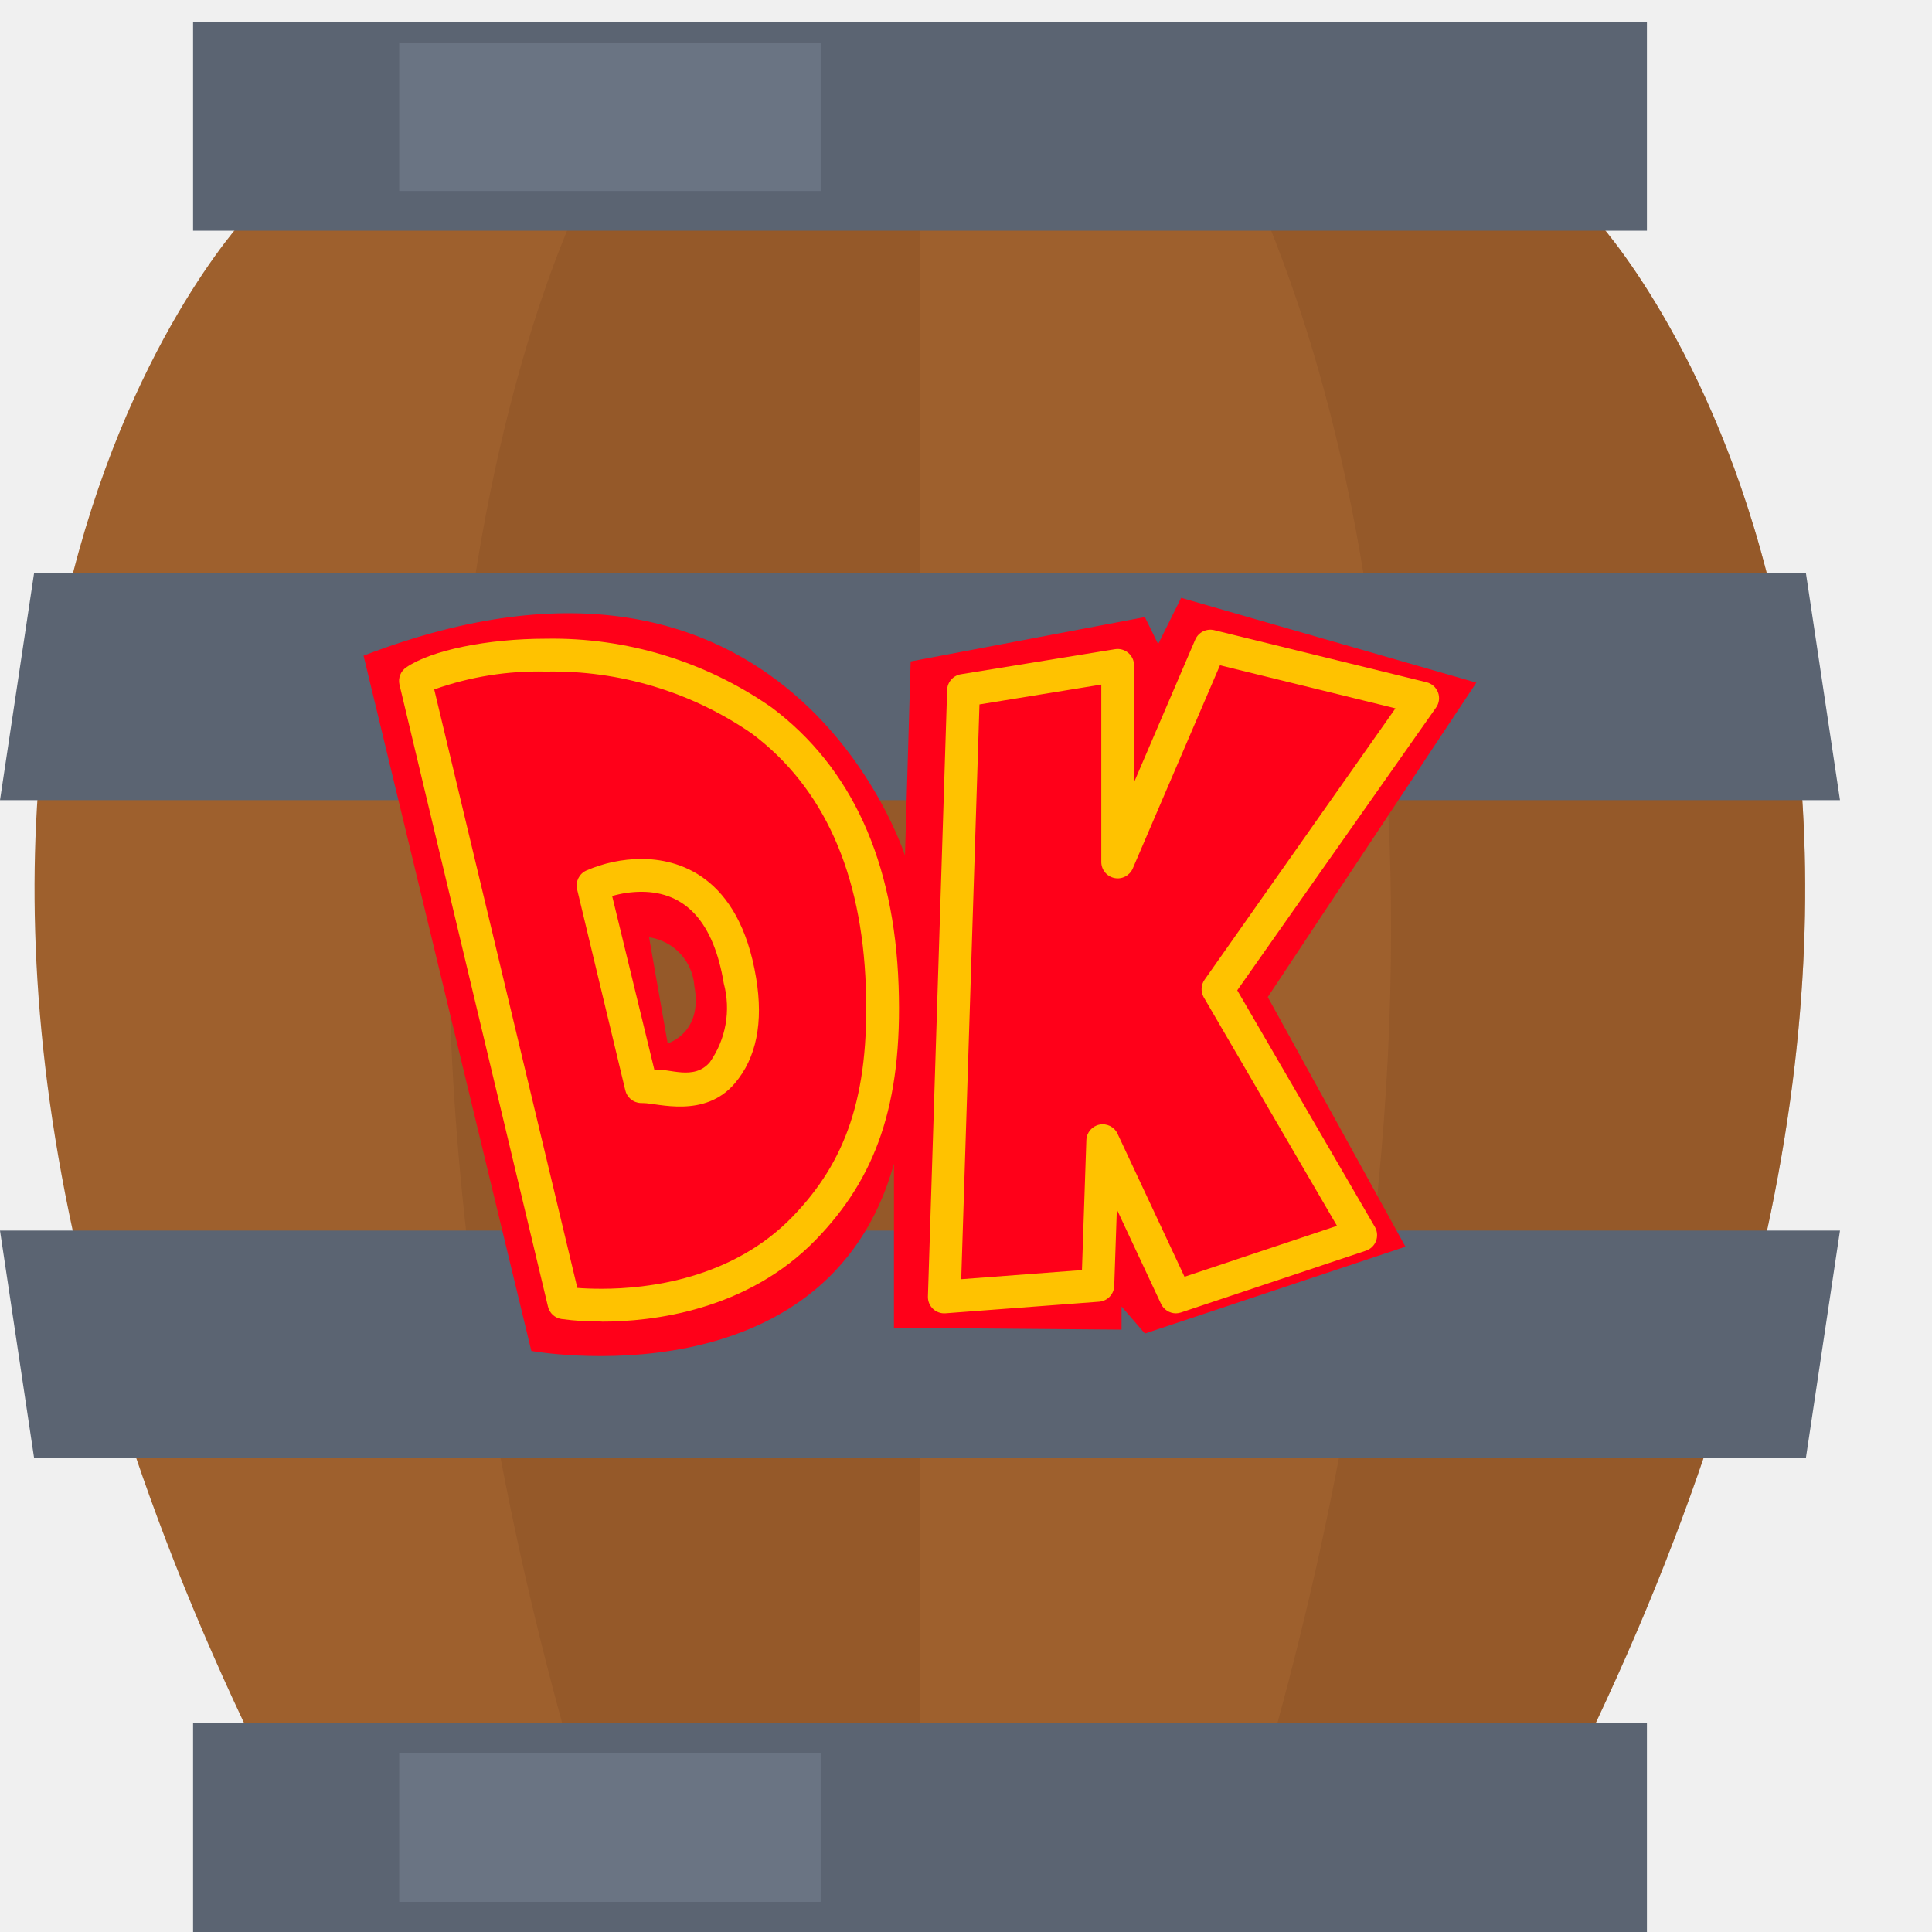
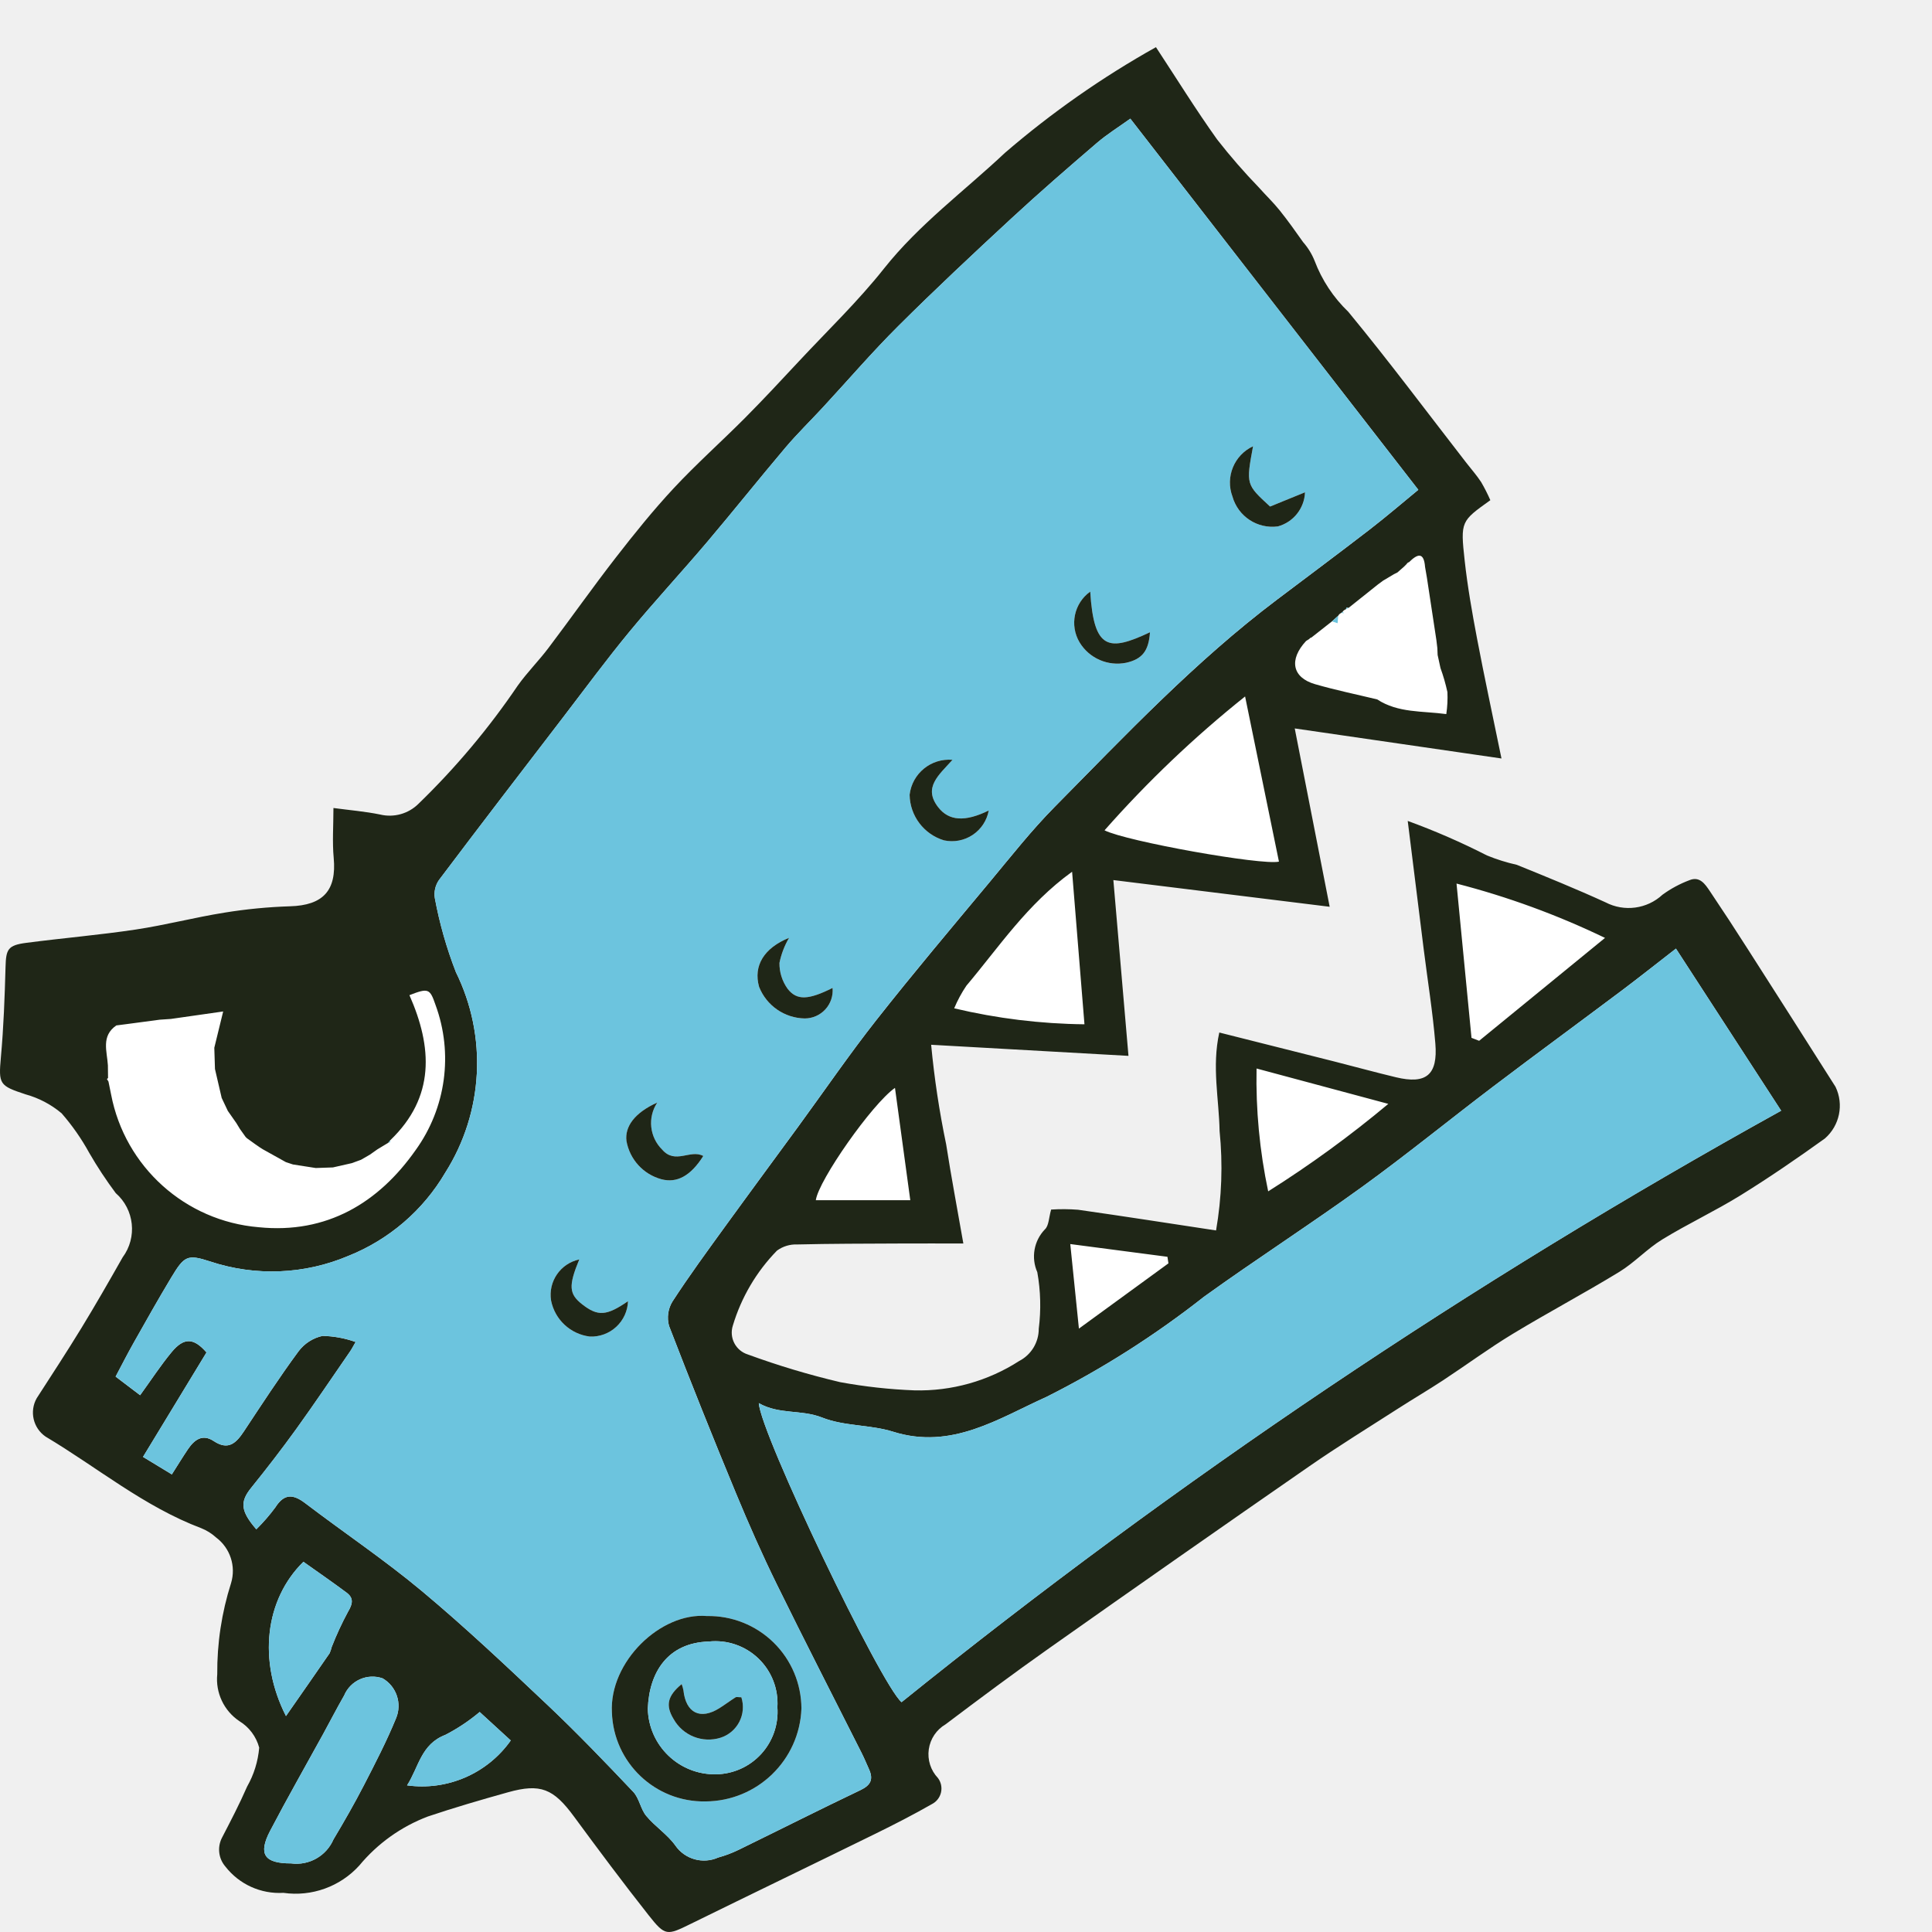
- <svg xmlns="http://www.w3.org/2000/svg" id="Layer_1" data-name="Layer 1" viewBox="0 0 105 105">
-   <path d="M86.722,11.913,49.994,10.37,13.263,11.913s-25.617,27.408,0,81.729H86.722c25.617-54.321,0-81.729,0-81.729" fill="#9e602d" />
-   <path d="M31.791,10.38s-16.667,31.728,0,87.594H50.001V8.835L31.791,10.38" fill="#8c5125" opacity="0.5" style="isolation:isolate" />
-   <g opacity="0.5">
-     <path d="M86.722,11.913l-18.195-.763c2.167,5.345,14.224,33.641.896,82.502H86.722c25.617-54.321,0-81.729,0-81.729" fill="#8c5125" />
+ <svg xmlns="http://www.w3.org/2000/svg" viewBox="0 0 105 105">
+   <g id="Layer_2" data-name="Layer 2">
+     <polygon points="5.041 58.549 4.507 58.549 4.507 61.358 6.29 61.358 6.29 64.712 8.887 64.712 8.887 69.909 13.418 69.909 13.418 67.612 27.046 67.612 27.046 59.511 27.759 59.511 27.759 53.162 5.041 53.162 5.041 58.549" fill="#fff" />
+     <rect x="39.811" y="57.374" width="10.189" height="8.599" fill="#fff" />
+     <polygon points="59.573 47.066 69.881 47.066 69.881 39.322 79.159 39.322 79.159 27.304 64.769 27.304 64.769 35.596 54.606 35.596 54.606 47.066 47.663 47.066 47.663 55.986 59.573 55.986 59.573 47.066" fill="#fff" />
+     <rect x="57.704" y="67.202" width="6.569" height="5.822" fill="#fff" />
+     <polygon points="71.964 58.071 67.585 58.071 67.585 67.202 71.964 67.202 71.964 64.149 78.065 64.149 78.065 58.794 71.964 58.794 71.964 58.071" fill="#fff" />
+     <polygon points="89.696 50.057 85.49 50.057 85.49 48.775 83.554 48.775 83.554 47.761 78.682 47.761 78.682 51.554 79.159 51.554 79.159 58.071 84.035 58.071 84.035 55.669 89.696 55.669 89.696 50.057" fill="#fff" />
  </g>
-   <path d="M10.493,93.655H89.507V105H10.493Z" fill="#5b6472" />
-   <path d="M10.493,1.194H89.507V12.539H10.493Z" fill="#5b6472" />
-   <path d="M100,43.488H0L1.852,31.149H98.148Z" fill="#5b6472" />
-   <path d="M0,66.877H100L98.148,79.229H1.852Z" fill="#5b6472" />
-   <path d="M80.24,37.102l-16.047-4.611-1.25,2.515-.722-1.469-12.728,2.411L49.184,46.497S42.923,26.726,19.758,35.634l9.119,37.786s16.039,2.933,19.708-10.171v8.911l12.369.102V71.007l1.27,1.469L76.383,67.755,68.901,54.188,80.233,37.102M36.286,56.705l-1.011-5.765a2.886,2.886,0,0,1,2.463,2.656c.48,2.552-1.452,3.109-1.452,3.109" fill="#ff0019" />
-   <path d="M32.702,71.822a14.97,14.97,0,0,1-2.189-.137.885.885,0,0,1-.732-.676L21.71,37.206a.889.889,0,0,1,.365-.933c1.356-.933,4.407-1.561,7.595-1.561a20.805,20.805,0,0,1,12.272,3.741c4.339,3.256,6.659,8.346,6.896,15.126.228,6.495-1.28,10.467-4.478,13.776C40.601,71.247,35.443,71.829,32.702,71.829M31.377,69.996c.328.026.781.046,1.326.046,2.457,0,7.074-.506,10.376-3.924,2.85-2.952,4.187-6.482,3.978-12.476-.219-6.217-2.298-10.848-6.185-13.767a19.059,19.059,0,0,0-11.204-3.376,16.874,16.874,0,0,0-6.069.97l7.776,32.519" fill="#ffc200" />
-   <path d="M63.907,71.377a.897.897,0,0,1-.807-.513l-2.402-5.132-.141,4.156a.894.894,0,0,1-.824.857l-8.346.63a.887.887,0,0,1-.956-.915L51.475,37.497a.89.89,0,0,1,.746-.852l8.378-1.363a.892.892,0,0,1,1.035.88v6.35l3.324-7.748a.894.894,0,0,1,1.032-.517l11.541,2.832a.896.896,0,0,1,.622.552.88.88,0,0,1-.106.824L67.242,53.821l7.495,12.887a.891.891,0,0,1-.504,1.265L64.188,71.329a.926.926,0,0,1-.281.048M53.232,38.284l-.991,31.238,6.561-.496.239-7.063a.89.89,0,0,1,1.696-.346l3.639,7.772,8.287-2.767-7.252-12.439a.892.892,0,0,1,.054-.935L75.84,38.497,66.303,36.156l-4.739,11.043A.892.892,0,0,1,59.853,46.847V37.206l-6.62,1.078" fill="#ffc200" />
-   <path d="M34.975,59.951c-.107,0-.165-.004-.165-.004a.897.897,0,0,1-.828-.698l-2.622-10.932a.895.895,0,0,1,.502-1.004,7.566,7.566,0,0,1,2.993-.631c1.932,0,5.309.841,6.239,6.469.402,2.422.013,4.348-1.156,5.722-1.633,1.93-4.211,1.078-4.963,1.078M33.269,48.697l2.293,9.439c.8-.087,2.15.613,3.017-.409a5.131,5.131,0,0,0,.757-4.282c-.546-3.302-2.054-4.978-4.482-4.978a5.757,5.757,0,0,0-1.585.23" fill="#ffc200" />
-   <path d="M21.697,2.309H44.601v8.071H21.697Z" fill="#757f8e" opacity="0.6" style="isolation:isolate" />
-   <path d="M21.697,95.289H44.601v8.071H21.697Z" fill="#757f8e" opacity="0.6" style="isolation:isolate" />
+   <g id="Layer_1" data-name="Layer 1">
+     <path d="M18.122,43.913c.885.119,1.717.187,2.53.353a2.22,2.22,0,0,0,2.096-.586,40.794,40.794,0,0,0,5.388-6.415c.507-.715,1.137-1.342,1.666-2.042,1.236-1.635,2.417-3.313,3.674-4.931,1.002-1.29,2.03-2.568,3.142-3.761,1.237-1.326,2.597-2.536,3.877-3.823,1.002-1.008,1.97-2.05,2.939-3.089,1.55-1.661,3.199-3.245,4.606-5.02,1.913-2.412,4.367-4.212,6.575-6.291a49.989,49.989,0,0,1,8.208-5.745c1.121,1.704,2.17,3.4,3.326,5.018a32.974,32.974,0,0,0,2.276,2.617c.368.414.772.799,1.118,1.23.449.559.864,1.145,1.278,1.731a3.533,3.533,0,0,1,.625,1.015,7.519,7.519,0,0,0,1.832,2.773c2.209,2.679,4.287,5.466,6.417,8.21.269.347.564.678.803,1.045a9.586,9.586,0,0,1,.499.982c-1.593,1.14-1.631,1.144-1.396,3.275.156,1.419.405,2.83.671,4.234.402,2.115.857,4.221,1.33,6.529L70.366,39.589c.638,3.258,1.257,6.413,1.899,9.692L60.509,47.83c.281,3.275.547,6.364.821,9.554l-10.724-.603a49.03,49.03,0,0,0,.816,5.412c.275,1.774.611,3.538.934,5.388-1.2,0-2.355-.005-3.511.001-1.84.009-3.68.007-5.519.052a1.738,1.738,0,0,0-1.1.335,9.895,9.895,0,0,0-2.399,4.078,1.245,1.245,0,0,0,.818,1.566,43.901,43.901,0,0,0,5.014,1.504,28.342,28.342,0,0,0,4.037.446,10.047,10.047,0,0,0,5.695-1.596,1.964,1.964,0,0,0,1.063-1.751,10.191,10.191,0,0,0-.079-3.076,2.119,2.119,0,0,1,.409-2.322c.222-.197.216-.649.343-1.081a10.255,10.255,0,0,1,1.463.01c2.494.355,4.984.744,7.5,1.125a19.871,19.871,0,0,0,.192-5.404c-.031-1.738-.428-3.486-.016-5.353,2.141.539,4.186,1.052,6.23,1.569,1.126.285,2.245.594,3.374.864,1.636.392,2.28-.122,2.138-1.836-.142-1.714-.419-3.417-.633-5.125-.288-2.295-.572-4.59-.868-6.971a38.216,38.216,0,0,1,4.308,1.877,10.097,10.097,0,0,0,1.62.508c1.619.656,3.238,1.315,4.826,2.041a2.71,2.71,0,0,0,3.093-.417,6.162,6.162,0,0,1,1.455-.785c.565-.238.857.206,1.115.588q1.059,1.574,2.078,3.175,2.386,3.727,4.755,7.464a2.363,2.363,0,0,1-.577,2.806c-1.493,1.072-3.011,2.116-4.573,3.083-1.386.858-2.873,1.552-4.263,2.404-.829.508-1.511,1.259-2.341,1.766-1.91,1.166-3.89,2.216-5.803,3.376-1.294.785-2.515,1.688-3.781,2.52-.8.526-1.627,1.01-2.432,1.528-1.612,1.036-3.245,2.042-4.819,3.132Q64.066,84.603,57.007,89.586c-1.897,1.338-3.758,2.726-5.612,4.124a1.882,1.882,0,0,0-.418,2.924.95.95,0,0,1-.33,1.415c-1.006.575-2.04,1.105-3.081,1.616-3.337,1.638-6.685,3.252-10.022,4.891-1.299.638-1.388.679-2.298-.475-1.385-1.756-2.724-3.551-4.049-5.353-1.115-1.516-1.815-1.817-3.586-1.322-1.461.408-2.919.833-4.356,1.316a8.963,8.963,0,0,0-3.729,2.666,4.671,4.671,0,0,1-4.123,1.484,3.711,3.711,0,0,1-3.153-1.428,1.408,1.408,0,0,1-.189-1.561c.476-.919.956-1.838,1.369-2.786a5.16,5.16,0,0,0,.657-2.116,2.416,2.416,0,0,0-1.075-1.439,2.743,2.743,0,0,1-1.205-2.55,15.903,15.903,0,0,1,.751-4.954,2.272,2.272,0,0,0-.811-2.477,2.646,2.646,0,0,0-.81-.507C7.829,81.881,5.287,79.751,2.477,78.076a1.584,1.584,0,0,1-.483-2.084C2.812,74.724,3.639,73.461,4.426,72.173c.771-1.264,1.508-2.549,2.238-3.838a2.589,2.589,0,0,0-.374-3.493,22.222,22.222,0,0,1-1.441-2.187,12.141,12.141,0,0,0-1.501-2.15,5.18,5.18,0,0,0-1.959-1.03C-.038,59.006-.084,58.923.049,57.453c.148-1.627.207-3.263.252-4.897.026-.97.125-1.184,1.131-1.315,1.978-.259,3.97-.426,5.942-.722,1.616-.243,3.205-.66,4.819-.918a27.628,27.628,0,0,1,3.568-.346c1.8-.052,2.539-.857,2.375-2.629C18.055,45.758,18.122,44.877,18.122,43.913ZM73.14,33.118a.307.307,0,0,0-.172.134l-.067.056a.353.353,0,0,0-.173.157l-.34.306-.985.775-.142.109a.134.134,0,0,0-.1.068l-.179.114c-.94,1.011-.758,1.985.487,2.346,1.112.322,2.25.556,3.377.828,1.143.745,2.439.62,3.757.798a6.195,6.195,0,0,0,.061-1.195,10.073,10.073,0,0,0-.377-1.307l-.155-.711-.015-.368-.052-.436-.515-3.392-.101-.589c-.065-.836-.42-.705-.869-.26a.21.21,0,0,0-.134.105l-.144.144-.358.314-.181.089-.595.354-.282.208L73.287,33.041l-.1-.019ZM13.418,61.859l-.071-.07-.306-.43-.196-.322-.464-.663-.333-.704-.365-1.572-.036-1.154.482-1.973-2.842.406-.603.041-1.766.235-.596.077c-.838.579-.503,1.405-.458,2.17l.008.69c-.021.019-.063.047-.059.056A1.07,1.07,0,0,0,5.895,58.779q.072.352.143.704a8.922,8.922,0,0,0,8.023,7.214c3.702.375,6.518-1.329,8.528-4.192A8.478,8.478,0,0,0,23.668,54.611c-.304-.885-.386-.927-1.416-.526,1.25,2.829,1.404,5.54-1.043,7.886l-.106.136-.587.354-.415.293-.482.278-.501.183-1.025.232-.933.032-1.239-.193-.384-.127-1.246-.694-.156-.098-.268-.185Zm48.013-55.41c-.614.442-1.257.839-1.823,1.325-1.568,1.345-3.131,2.699-4.647,4.102-2.074,1.918-4.138,3.85-6.14,5.843-1.425,1.419-2.738,2.949-4.105,4.427-.675.73-1.391,1.426-2.032,2.184-1.44,1.702-2.829,3.447-4.27,5.148-1.387,1.636-2.849,3.21-4.214,4.865-1.243,1.507-2.402,3.084-3.592,4.635-2.256,2.942-4.515,5.881-6.745,8.842a1.354,1.354,0,0,0-.23.998,22.323,22.323,0,0,0,1.144,4.017,11.143,11.143,0,0,1-.573,10.889A10.724,10.724,0,0,1,18.931,68.256a10.641,10.641,0,0,1-7.506.304c-1.25-.409-1.411-.302-2.123.879-.701,1.163-1.366,2.348-2.034,3.531-.342.605-.656,1.226-.986,1.846l1.333,1.012c.598-.826,1.111-1.613,1.704-2.333.685-.831,1.217-.781,1.903.008L7.772,79.18l1.567.952c.329-.516.593-.95.877-1.371.347-.512.786-.848,1.402-.439.8.531,1.225.094,1.643-.537.967-1.46,1.922-2.93,2.96-4.338a2.23,2.23,0,0,1,1.309-.844,5.772,5.772,0,0,1,1.796.332c-.14.241-.206.376-.29.498-.972,1.408-1.926,2.829-2.926,4.217-.789,1.095-1.616,2.165-2.464,3.216-.601.745-.586,1.247.284,2.25A10.128,10.128,0,0,0,14.962,81.928c.479-.756.96-.739,1.626-.232,2.107,1.604,4.315,3.084,6.344,4.779,2.352,1.964,4.587,4.074,6.816,6.18,1.608,1.52,3.143,3.12,4.666,4.727.33.348.398.934.709,1.31.477.576,1.148,1.003,1.579,1.606a1.893,1.893,0,0,0,2.329.656,6.462,6.462,0,0,0,1.122-.424c2.208-1.078,4.401-2.187,6.618-3.244.563-.269.702-.594.458-1.132-.132-.291-.253-.588-.396-.873-1.542-3.063-3.111-6.112-4.622-9.191-.79-1.611-1.518-3.257-2.204-4.915q-1.879-4.538-3.648-9.121a1.681,1.681,0,0,1,.186-1.315c.905-1.395,1.891-2.738,2.867-4.086,1.309-1.809,2.638-3.603,3.956-5.405,1.423-1.947,2.787-3.94,4.278-5.833,1.995-2.534,4.078-5,6.142-7.479,1.15-1.381,2.266-2.802,3.526-4.078,3.869-3.918,7.658-7.926,12.074-11.258,1.684-1.271,3.377-2.531,5.048-3.819.907-.7,1.777-1.448,2.647-2.161ZM91.084,51.554c-1.135.88-2.034,1.596-2.952,2.285-2.317,1.738-4.654,3.449-6.963,5.199-2.381,1.804-4.697,3.698-7.116,5.448-2.834,2.051-5.781,3.946-8.62,5.99a50.401,50.401,0,0,1-8.552,5.438c-2.621,1.179-5.161,2.896-8.341,1.897-1.243-.39-2.654-.293-3.85-.767-1.148-.455-2.339-.152-3.451-.787.093,1.658,6.619,15.282,7.758,16.253A333.956,333.956,0,0,1,96.803,60.365C94.843,57.345,93.01,54.52,91.084,51.554ZM67.668,37.851a60.645,60.645,0,0,0-7.639,7.275c1.173.598,8.549,1.915,9.479,1.702Zm12.305,18.553.415.161,6.841-5.592A43.695,43.695,0,0,0,79.159,48.02C79.446,50.977,79.709,53.691,79.973,56.404Zm-64.153,44.868a2.192,2.192,0,0,0,2.303-1.302c.574-.962,1.133-1.935,1.646-2.929.621-1.203,1.246-2.411,1.758-3.662a1.733,1.733,0,0,0-.731-2.164,1.672,1.672,0,0,0-2.094.933c-.397.69-.76,1.4-1.143,2.098-.961,1.751-1.953,3.485-2.878,5.255C14.019,100.768,14.358,101.275,15.82,101.272ZM58.266,47.377c-2.449,1.77-3.976,4.099-5.745,6.194a7.051,7.051,0,0,0-.663,1.229,32.116,32.116,0,0,0,7.08.868ZM75.452,59.993l-7.161-1.922a29.451,29.451,0,0,0,.632,6.677A59.989,59.989,0,0,0,75.452,59.993ZM15.542,93.264c.851-1.222,1.616-2.316,2.373-3.415a2.104,2.104,0,0,0,.113-.338,17.111,17.111,0,0,1,.888-1.919c.252-.418.318-.738-.074-1.031-.781-.584-1.586-1.136-2.352-1.681C14.396,86.935,14.013,90.264,15.542,93.264ZM48.64,59.124c-1.243.868-4.156,5.026-4.302,6.105h5.134Zm14.862,9.537-.054-.357-5.281-.692.47,4.595Zm-35.743,25.93L26.069,93.043a10.106,10.106,0,0,1-1.86,1.241c-1.33.506-1.448,1.752-2.086,2.747A5.91,5.91,0,0,0,27.759,94.591Z" fill="#1f2617" />
+     <path d="M61.431,6.449l15.651,20.169c-.87.713-1.74,1.462-2.647,2.161-1.671,1.288-3.363,2.548-5.048,3.819-4.416,3.332-8.206,7.341-12.074,11.258-1.26,1.276-2.376,2.697-3.526,4.078-2.065,2.479-4.147,4.945-6.142,7.479-1.491,1.893-2.855,3.886-4.278,5.833-1.318,1.802-2.646,3.597-3.956,5.405-.976,1.348-1.961,2.691-2.867,4.086a1.681,1.681,0,0,0-.186,1.315q1.76,4.585,3.648,9.121c.687,1.659,1.414,3.304,2.204,4.915,1.51,3.079,3.08,6.128,4.622,9.191.144.285.264.582.396.873.244.539.106.864-.458,1.132-2.217,1.058-4.41,2.167-6.618,3.244a6.462,6.462,0,0,1-1.122.424,1.893,1.893,0,0,1-2.329-.656c-.431-.603-1.101-1.029-1.579-1.606-.311-.375-.38-.962-.709-1.31-1.523-1.607-3.058-3.207-4.666-4.727-2.229-2.107-4.464-4.216-6.816-6.18-2.029-1.695-4.237-3.175-6.344-4.779-.666-.507-1.147-.523-1.626.232a10.128,10.128,0,0,1-1.03,1.187c-.87-1.003-.885-1.504-.284-2.25.848-1.051,1.675-2.121,2.464-3.216,1-1.388,1.954-2.809,2.926-4.217.084-.122.15-.256.29-.498a5.772,5.772,0,0,0-1.796-.332,2.23,2.23,0,0,0-1.309.844c-1.039,1.408-1.994,2.879-2.96,4.338-.418.631-.843,1.068-1.643.537-.616-.409-1.055-.073-1.402.439-.285.42-.549.855-.877,1.371l-1.567-.952,3.451-5.677c-.687-.789-1.218-.839-1.903-.008-.594.72-1.106,1.507-1.704,2.333l-1.333-1.012c.33-.62.644-1.241.986-1.846C7.936,71.786,8.601,70.601,9.302,69.438c.712-1.181.873-1.288,2.123-.879a10.641,10.641,0,0,0,7.506-.304,10.724,10.724,0,0,0,5.273-4.533,11.143,11.143,0,0,0,.573-10.889,22.323,22.323,0,0,1-1.144-4.017,1.354,1.354,0,0,1,.23-.998c2.23-2.961,4.489-5.901,6.745-8.842,1.189-1.551,2.349-3.127,3.592-4.635,1.364-1.655,2.826-3.228,4.214-4.865,1.441-1.701,2.83-3.446,4.27-5.148.642-.758,1.357-1.454,2.032-2.184,1.367-1.477,2.68-3.008,4.105-4.427,2.002-1.993,4.066-3.924,6.14-5.843,1.517-1.403,3.079-2.757,4.647-4.102C60.175,7.288,60.817,6.891,61.431,6.449ZM38.422,87.828c-2.53-.214-5.316,2.5-5.167,5.237a5,5,0,0,0,5.088,4.838A5.241,5.241,0,0,0,43.556,92.858,5.042,5.042,0,0,0,38.422,87.828ZM51.767,41.295a2.157,2.157,0,0,0-2.331,1.898,2.628,2.628,0,0,0,1.867,2.478,2.035,2.035,0,0,0,2.433-1.623c-1.282.63-2.164.576-2.749-.179C50.161,42.801,51.011,42.134,51.767,41.295ZM31.482,68.448a1.966,1.966,0,0,0-1.532,2.234,2.45,2.45,0,0,0,2.109,1.956,1.995,1.995,0,0,0,2.072-1.922c-1.167.804-1.64.836-2.491.17C30.924,70.327,30.885,69.89,31.482,68.448ZM35.721,59.921c-1.241.557-1.772,1.314-1.674,2.092a2.626,2.626,0,0,0,1.899,2.077c.844.225,1.594-.182,2.275-1.263-.696-.384-1.52.479-2.233-.347A2.021,2.021,0,0,1,35.721,59.921Zm9.527-6.227c-1.297.647-1.939.698-2.444.044a2.346,2.346,0,0,1-.442-1.406,4.417,4.417,0,0,1,.522-1.362c-1.366.554-1.95,1.52-1.629,2.663a2.715,2.715,0,0,0,2.477,1.718A1.518,1.518,0,0,0,45.248,53.693ZM68.1,24.254a2.175,2.175,0,0,0-1.118,2.733,2.252,2.252,0,0,0,2.47,1.622,2.002,2.002,0,0,0,1.472-1.853l-1.898.773C67.718,26.328,67.718,26.328,68.1,24.254Zm-8.848,7.9A2.081,2.081,0,0,0,58.67,34.907a2.401,2.401,0,0,0,2.542,1.113c.87-.197,1.219-.646,1.288-1.657C60.265,35.417,59.45,35.34,59.252,32.153Z" fill="#6cc4de" />
+     <path d="M91.084,51.554c1.925,2.967,3.759,5.791,5.719,8.811A333.956,333.956,0,0,0,48.998,92.51c-1.139-.972-7.665-14.596-7.758-16.253,1.112.635,2.303.332,3.451.787,1.196.474,2.608.377,3.85.767,3.18.999,5.72-.718,8.341-1.897a50.401,50.401,0,0,0,8.552-5.438c2.839-2.044,5.786-3.939,8.62-5.99,2.419-1.751,4.735-3.644,7.116-5.448,2.309-1.749,4.646-3.461,6.963-5.199C89.05,53.15,89.949,52.434,91.084,51.554Z" fill="#6cc4de" />
+     <path d="M15.82,101.272c-1.462.003-1.801-.504-1.139-1.771.925-1.77,1.917-3.504,2.878-5.255.383-.698.746-1.408,1.143-2.098a1.672,1.672,0,0,1,2.094-.933,1.733,1.733,0,0,1,.731,2.164c-.512,1.251-1.137,2.459-1.758,3.662-.513.995-1.072,1.968-1.646,2.929A2.192,2.192,0,0,1,15.82,101.272Z" fill="#6cc4de" />
+     <path d="M15.542,93.264c-1.529-3-1.147-6.329.947-8.385.766.545,1.571,1.097,2.352,1.681.392.293.326.613.074,1.031a17.111,17.111,0,0,0-.888,1.919,2.104,2.104,0,0,1-.113.338C17.158,90.949,16.393,92.043,15.542,93.264Z" fill="#6cc4de" />
+     <path d="M27.759,94.591A5.91,5.91,0,0,1,22.123,97.031c.637-.995.755-2.242,2.086-2.747a10.106,10.106,0,0,0,1.86-1.241Z" fill="#6cc4de" />
+     <path d="M78.065,34.792l-.515-3.392Z" fill="#6cc4de" />
+     <path d="M13.348,61.788l-.306-.43Z" fill="#6cc4de" />
+     <path d="M13.866,62.183l-.448-.324Z" fill="#6cc4de" />
+     <path d="M72.729,33.466l-.034.404-.306-.099Z" fill="#6cc4de" />
+     <path d="M20.515,62.461l-.415.293Z" fill="#6cc4de" />
+     <path d="M19.619,63.033l-.501.183Z" fill="#6cc4de" />
+     <path d="M78.133,35.596,78.118,35.228Z" fill="#6cc4de" />
+     <path d="M75.168,31.556l-.282.208Z" fill="#6cc4de" />
+     <path d="M76.446,30.656l-.144.144Z" fill="#6cc4de" />
+     <path d="M21.209,61.971l-.004.109-.103.027Z" fill="#6cc4de" />
+     <path d="M14.291,62.466l-.156-.098Z" fill="#6cc4de" />
+     <path d="M71.161,34.723l-.179.114Z" fill="#6cc4de" />
+     <path d="M71.403,34.546l-.142.109Z" fill="#6cc4de" />
+     <path d="M75.944,31.114l-.181.089Z" fill="#6cc4de" />
+     <path d="M72.968,33.252l.075.075-.142-.019Z" fill="#6cc4de" />
+     <path d="M73.287,33.041l-.147.077.046-.096Z" fill="#6cc4de" />
+     <path d="M38.422,87.828A5.042,5.042,0,0,1,43.556,92.858a5.241,5.241,0,0,1-5.212,5.045,5,5,0,0,1-5.088-4.838C33.106,90.328,35.892,87.613,38.422,87.828ZM42.25,92.783a3.378,3.378,0,0,0-3.728-3.57c-2.248.069-3.241,1.687-3.314,3.647a3.643,3.643,0,0,0,3.716,3.569A3.397,3.397,0,0,0,42.25,92.783Z" fill="#1f2617" />
+     <path d="M51.767,41.295c-.756.839-1.606,1.506-.78,2.574.585.756,1.466.809,2.749.179a2.035,2.035,0,0,1-2.433,1.623,2.628,2.628,0,0,1-1.867-2.478A2.157,2.157,0,0,1,51.767,41.295Z" fill="#1f2617" />
+     <path d="M31.482,68.448c-.597,1.442-.558,1.879.158,2.439.852.666,1.324.634,2.491-.17a1.995,1.995,0,0,1-2.072,1.922A2.45,2.45,0,0,1,29.95,70.682,1.966,1.966,0,0,1,31.482,68.448Z" fill="#1f2617" />
+     <path d="M35.721,59.921a2.021,2.021,0,0,0,.267,2.558c.712.827,1.537-.037,2.233.347-.681,1.081-1.431,1.488-2.275,1.263a2.626,2.626,0,0,1-1.899-2.077C33.949,61.235,34.48,60.478,35.721,59.921Z" fill="#1f2617" />
+     <path d="M45.248,53.693a1.518,1.518,0,0,1-1.516,1.657A2.715,2.715,0,0,1,41.255,53.632c-.321-1.143.263-2.109,1.629-2.663a4.417,4.417,0,0,0-.522,1.362,2.346,2.346,0,0,0,.442,1.406C43.309,54.391,43.951,54.341,45.248,53.693Z" fill="#1f2617" />
+     <path d="M68.1,24.254c-.383,2.074-.383,2.074.926,3.275l1.898-.773a2.002,2.002,0,0,1-1.472,1.853,2.252,2.252,0,0,1-2.47-1.622A2.175,2.175,0,0,1,68.1,24.254Z" fill="#1f2617" />
+     <path d="M59.252,32.153c.197,3.187,1.012,3.264,3.247,2.209-.069,1.011-.418,1.46-1.288,1.657A2.401,2.401,0,0,1,58.67,34.907,2.081,2.081,0,0,1,59.252,32.153Z" fill="#1f2617" />
+     <path d="M42.25,92.783a3.397,3.397,0,0,1-3.327,3.647,3.643,3.643,0,0,1-3.716-3.569c.074-1.96,1.066-3.578,3.314-3.647A3.378,3.378,0,0,1,42.25,92.783ZM40.291,92.243c-.167,0-.263-.03-.318.005-.297.187-.578.4-.874.587-1.041.657-1.824.265-1.956-.97a2.058,2.058,0,0,0-.096-.338c-.772.641-.887,1.156-.438,1.9a2.178,2.178,0,0,0,2.55,1.015A1.747,1.747,0,0,0,40.291,92.243Z" fill="#6cc4de" />
+     <path d="M40.291,92.243A1.747,1.747,0,0,1,39.159,94.442a2.178,2.178,0,0,1-2.55-1.015c-.449-.744-.334-1.259.438-1.9a2.058,2.058,0,0,1,.096.338c.132,1.234.915,1.626,1.956.97.297-.187.578-.399.874-.587C40.028,92.213,40.124,92.243,40.291,92.243Z" fill="#1f2617" />
+   </g>
</svg>
